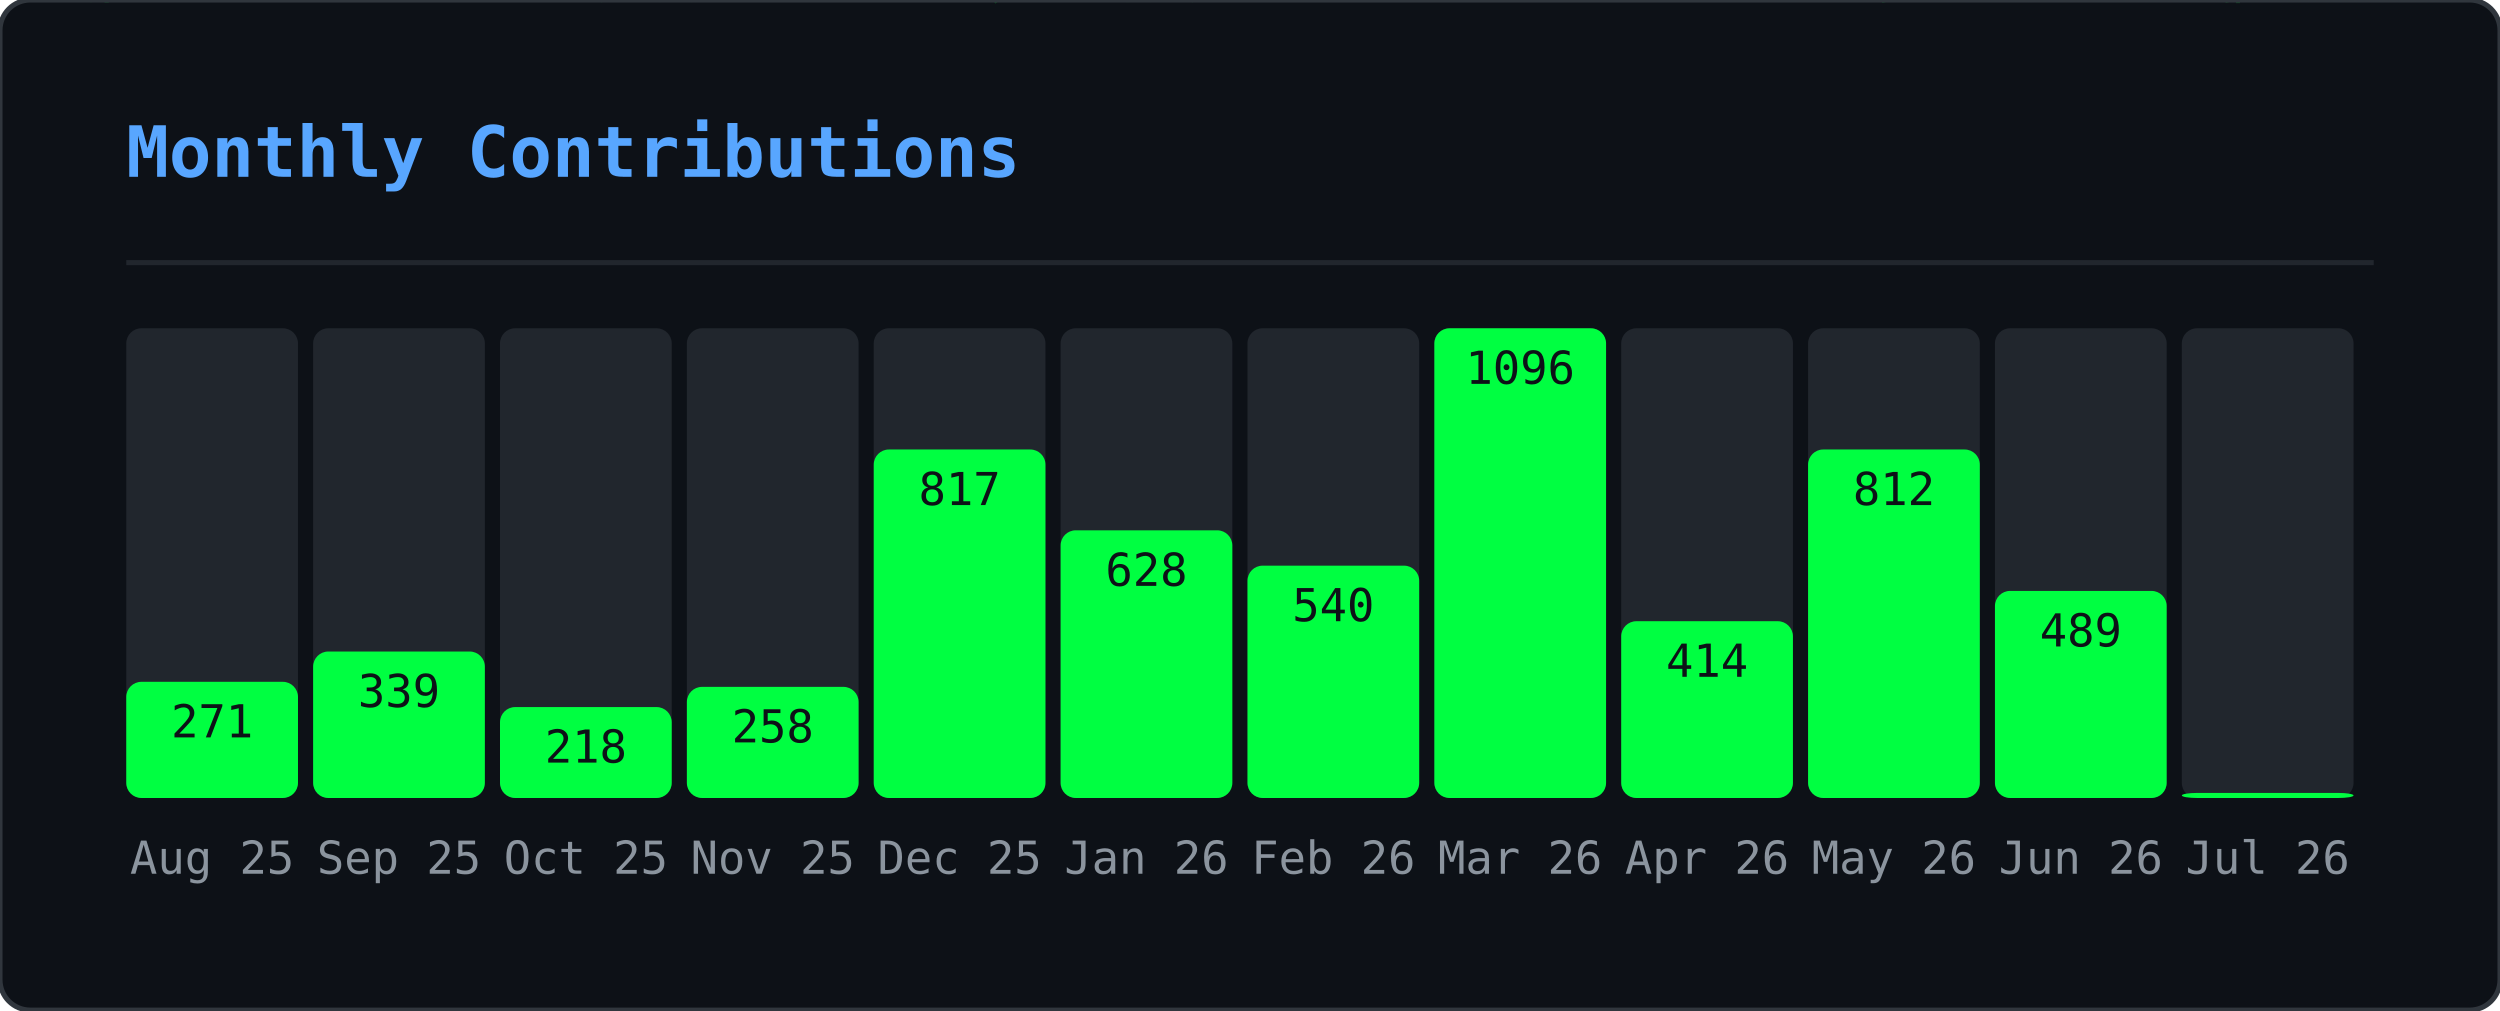
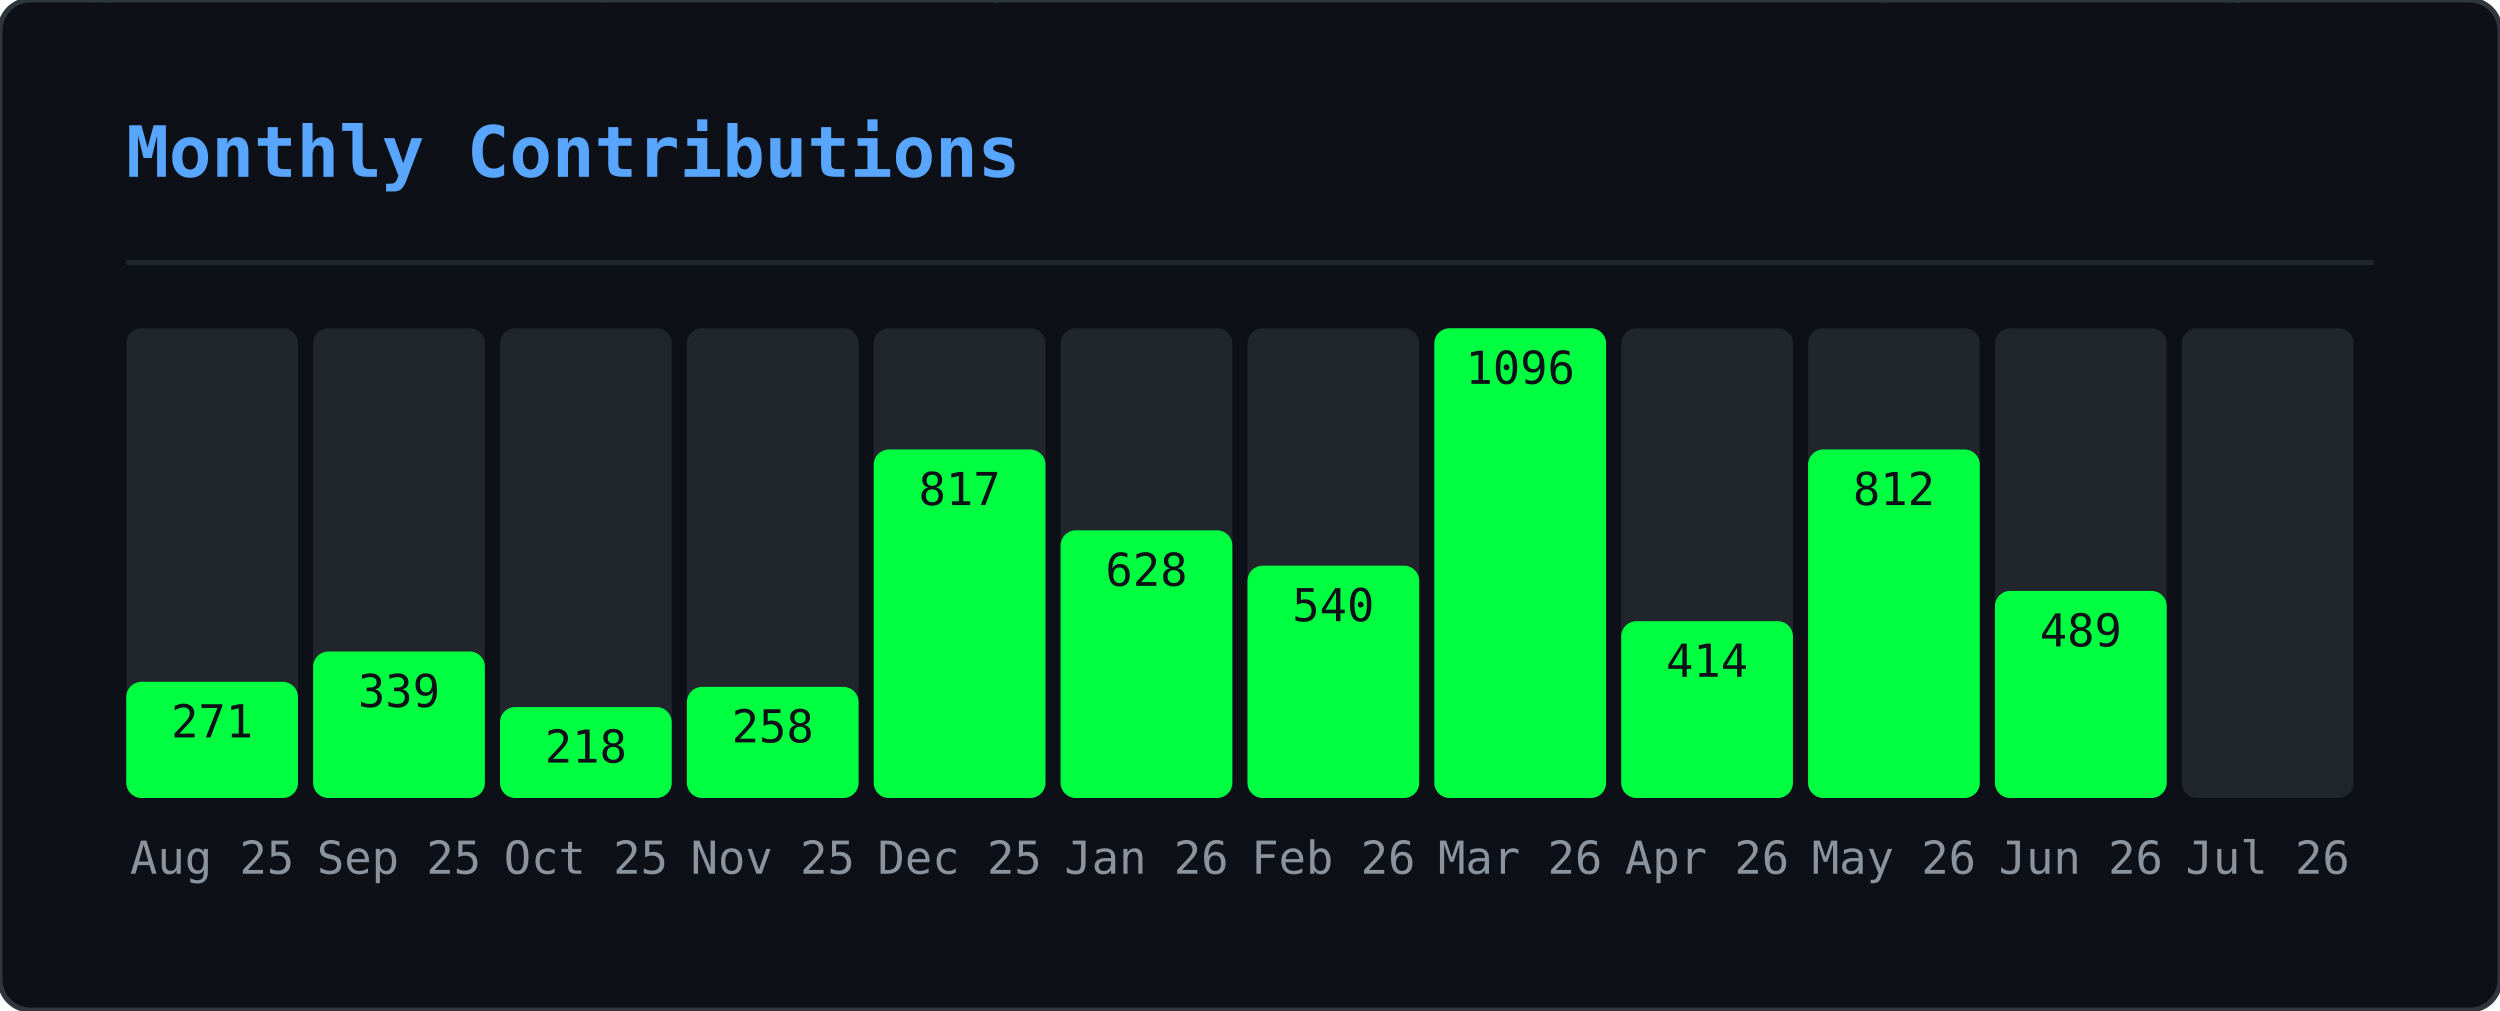
<svg xmlns="http://www.w3.org/2000/svg" width="495" height="200" viewBox="0 0 495 200">
  <defs>
    <clipPath id="gmo-clip">
      <rect width="495" height="200" rx="6" />
    </clipPath>
  </defs>
  <rect width="495" height="200" rx="6" fill="#0d1117" />
  <g clip-path="url(#gmo-clip)">
    <g opacity="0.22">
      <style>@keyframes gmo0{from{transform:translateY(-46px)}to{transform:translateY(214px)}}@keyframes gmo1{from{transform:translateY(-46px)}to{transform:translateY(214px)}}@keyframes gmo2{from{transform:translateY(-46px)}to{transform:translateY(214px)}}@keyframes gmo3{from{transform:translateY(-46px)}to{transform:translateY(214px)}}@keyframes gmo4{from{transform:translateY(-46px)}to{transform:translateY(214px)}}@keyframes gmo5{from{transform:translateY(-46px)}to{transform:translateY(214px)}}@keyframes gmo6{from{transform:translateY(-46px)}to{transform:translateY(214px)}}@keyframes gmo7{from{transform:translateY(-46px)}to{transform:translateY(214px)}}@keyframes gmo8{from{transform:translateY(-46px)}to{transform:translateY(214px)}}@keyframes gmo9{from{transform:translateY(-46px)}to{transform:translateY(214px)}}@keyframes gmo10{from{transform:translateY(-46px)}to{transform:translateY(214px)}}@keyframes gmo11{from{transform:translateY(-46px)}to{transform:translateY(214px)}}@keyframes gmo12{from{transform:translateY(-46px)}to{transform:translateY(214px)}}@keyframes gmo13{from{transform:translateY(-46px)}to{transform:translateY(214px)}}@keyframes gmo14{from{transform:translateY(-46px)}to{transform:translateY(214px)}}@keyframes gmo15{from{transform:translateY(-46px)}to{transform:translateY(214px)}}@keyframes gmo16{from{transform:translateY(-46px)}to{transform:translateY(214px)}}@keyframes gmo17{from{transform:translateY(-46px)}to{transform:translateY(214px)}}@keyframes gmo18{from{transform:translateY(-46px)}to{transform:translateY(214px)}}@keyframes gmo19{from{transform:translateY(-46px)}to{transform:translateY(214px)}}@keyframes gmo20{from{transform:translateY(-46px)}to{transform:translateY(214px)}}@keyframes gmo21{from{transform:translateY(-46px)}to{transform:translateY(214px)}}@keyframes gmo22{from{transform:translateY(-46px)}to{transform:translateY(214px)}}@keyframes gmo23{from{transform:translateY(-46px)}to{transform:translateY(214px)}}@keyframes gmo24{from{transform:translateY(-46px)}to{transform:translateY(214px)}}@keyframes gmo25{from{transform:translateY(-46px)}to{transform:translateY(214px)}}@keyframes gmo26{from{transform:translateY(-46px)}to{transform:translateY(214px)}}@keyframes gmo27{from{transform:translateY(-46px)}to{transform:translateY(214px)}}@keyframes gmo28{from{transform:translateY(-46px)}to{transform:translateY(214px)}}@keyframes gmo29{from{transform:translateY(-46px)}to{transform:translateY(214px)}}@keyframes gmo30{from{transform:translateY(-46px)}to{transform:translateY(214px)}}@keyframes gmo31{from{transform:translateY(-46px)}to{transform:translateY(214px)}}@keyframes gmo32{from{transform:translateY(-46px)}to{transform:translateY(214px)}}@keyframes gmo33{from{transform:translateY(-46px)}to{transform:translateY(214px)}}@keyframes gmo34{from{transform:translateY(-46px)}to{transform:translateY(214px)}}@keyframes gmo35{from{transform:translateY(-46px)}to{transform:translateY(214px)}}@keyframes gmo36{from{transform:translateY(-46px)}to{transform:translateY(214px)}}@keyframes gmo37{from{transform:translateY(-46px)}to{transform:translateY(214px)}}</style>
      <g style="animation:gmo0 3.17s linear infinite;animation-delay:-1.98s">
        <text x="347" y="0" font-family="monospace" font-size="12" fill="#00ff41">ｵ</text>
        <text x="347" y="-14" font-family="monospace" font-size="12" fill="#00ff41" opacity="0.75">ｹ</text>
        <text x="347" y="-28" font-family="monospace" font-size="12" fill="#00ff41" opacity="0.50">ﾙ</text>
        <text x="347" y="-42" font-family="monospace" font-size="12" fill="#00ff41" opacity="0.25">ﾝ</text>
      </g>
      <g style="animation:gmo1 2.45s linear infinite;animation-delay:-0.88s">
        <text x="370" y="0" font-family="monospace" font-size="12" fill="#00ff41">ｬ</text>
        <text x="370" y="-14" font-family="monospace" font-size="12" fill="#00ff41" opacity="0.75">ﾈ</text>
        <text x="370" y="-28" font-family="monospace" font-size="12" fill="#00ff41" opacity="0.50">ｪ</text>
        <text x="370" y="-42" font-family="monospace" font-size="12" fill="#00ff41" opacity="0.25">ﾒ</text>
      </g>
      <g style="animation:gmo2 1.54s linear infinite;animation-delay:-0.38s">
        <text x="143" y="0" font-family="monospace" font-size="12" fill="#00ff41">ｼ</text>
        <text x="143" y="-14" font-family="monospace" font-size="12" fill="#00ff41" opacity="0.75">ﾆ</text>
        <text x="143" y="-28" font-family="monospace" font-size="12" fill="#00ff41" opacity="0.50">ﾃ</text>
        <text x="143" y="-42" font-family="monospace" font-size="12" fill="#00ff41" opacity="0.25">ﾍ</text>
      </g>
      <g style="animation:gmo3 1.56s linear infinite;animation-delay:-0.33s">
        <text x="195" y="0" font-family="monospace" font-size="12" fill="#00ff41">ｯ</text>
        <text x="195" y="-14" font-family="monospace" font-size="12" fill="#00ff41" opacity="0.75">ﾃ</text>
        <text x="195" y="-28" font-family="monospace" font-size="12" fill="#00ff41" opacity="0.50">0</text>
        <text x="195" y="-42" font-family="monospace" font-size="12" fill="#00ff41" opacity="0.25">ﾐ</text>
      </g>
      <g style="animation:gmo4 2.69s linear infinite;animation-delay:-1.17s">
        <text x="23" y="0" font-family="monospace" font-size="12" fill="#00ff41">ｾ</text>
        <text x="23" y="-14" font-family="monospace" font-size="12" fill="#00ff41" opacity="0.75">3</text>
        <text x="23" y="-28" font-family="monospace" font-size="12" fill="#00ff41" opacity="0.50">ﾔ</text>
        <text x="23" y="-42" font-family="monospace" font-size="12" fill="#00ff41" opacity="0.25">ｭ</text>
      </g>
      <g style="animation:gmo5 1.52s linear infinite;animation-delay:-0.85s">
        <text x="277" y="0" font-family="monospace" font-size="12" fill="#00ff41">ｪ</text>
        <text x="277" y="-14" font-family="monospace" font-size="12" fill="#00ff41" opacity="0.75">ﾕ</text>
        <text x="277" y="-28" font-family="monospace" font-size="12" fill="#00ff41" opacity="0.50">5</text>
        <text x="277" y="-42" font-family="monospace" font-size="12" fill="#00ff41" opacity="0.25">ﾁ</text>
      </g>
      <g style="animation:gmo6 1.74s linear infinite;animation-delay:-1.14s">
        <text x="456" y="0" font-family="monospace" font-size="12" fill="#00ff41">0</text>
        <text x="456" y="-14" font-family="monospace" font-size="12" fill="#00ff41" opacity="0.75">ｬ</text>
        <text x="456" y="-28" font-family="monospace" font-size="12" fill="#00ff41" opacity="0.50">ﾗ</text>
        <text x="456" y="-42" font-family="monospace" font-size="12" fill="#00ff41" opacity="0.25">ｭ</text>
      </g>
      <g style="animation:gmo7 3.18s linear infinite;animation-delay:-3.10s">
        <text x="60" y="0" font-family="monospace" font-size="12" fill="#00ff41">9</text>
        <text x="60" y="-14" font-family="monospace" font-size="12" fill="#00ff41" opacity="0.75">ｿ</text>
        <text x="60" y="-28" font-family="monospace" font-size="12" fill="#00ff41" opacity="0.50">1</text>
        <text x="60" y="-42" font-family="monospace" font-size="12" fill="#00ff41" opacity="0.25">ﾔ</text>
      </g>
      <g style="animation:gmo8 2.71s linear infinite;animation-delay:-1.03s">
        <text x="250" y="0" font-family="monospace" font-size="12" fill="#00ff41">ﾆ</text>
        <text x="250" y="-14" font-family="monospace" font-size="12" fill="#00ff41" opacity="0.75">ｳ</text>
        <text x="250" y="-28" font-family="monospace" font-size="12" fill="#00ff41" opacity="0.50">ﾔ</text>
        <text x="250" y="-42" font-family="monospace" font-size="12" fill="#00ff41" opacity="0.25">ｶ</text>
      </g>
      <g style="animation:gmo9 2.04s linear infinite;animation-delay:-2.01s">
        <text x="69" y="0" font-family="monospace" font-size="12" fill="#00ff41">ﾑ</text>
        <text x="69" y="-14" font-family="monospace" font-size="12" fill="#00ff41" opacity="0.75">0</text>
        <text x="69" y="-28" font-family="monospace" font-size="12" fill="#00ff41" opacity="0.50">ﾜ</text>
        <text x="69" y="-42" font-family="monospace" font-size="12" fill="#00ff41" opacity="0.25">ｾ</text>
      </g>
      <g style="animation:gmo10 2.79s linear infinite;animation-delay:-1.46s">
        <text x="434" y="0" font-family="monospace" font-size="12" fill="#00ff41">ﾐ</text>
        <text x="434" y="-14" font-family="monospace" font-size="12" fill="#00ff41" opacity="0.75">ﾐ</text>
        <text x="434" y="-28" font-family="monospace" font-size="12" fill="#00ff41" opacity="0.50">ｨ</text>
        <text x="434" y="-42" font-family="monospace" font-size="12" fill="#00ff41" opacity="0.25">ｱ</text>
      </g>
      <g style="animation:gmo11 2.20s linear infinite;animation-delay:-1.15s">
        <text x="128" y="0" font-family="monospace" font-size="12" fill="#00ff41">ﾔ</text>
        <text x="128" y="-14" font-family="monospace" font-size="12" fill="#00ff41" opacity="0.75">ﾈ</text>
        <text x="128" y="-28" font-family="monospace" font-size="12" fill="#00ff41" opacity="0.50">ｺ</text>
        <text x="128" y="-42" font-family="monospace" font-size="12" fill="#00ff41" opacity="0.25">ﾏ</text>
      </g>
      <g style="animation:gmo12 1.68s linear infinite;animation-delay:-0.15s">
        <text x="16" y="0" font-family="monospace" font-size="12" fill="#00ff41">ｦ</text>
        <text x="16" y="-14" font-family="monospace" font-size="12" fill="#00ff41" opacity="0.75">ｹ</text>
        <text x="16" y="-28" font-family="monospace" font-size="12" fill="#00ff41" opacity="0.50">9</text>
        <text x="16" y="-42" font-family="monospace" font-size="12" fill="#00ff41" opacity="0.25">ﾂ</text>
      </g>
      <g style="animation:gmo13 2.59s linear infinite;animation-delay:-1.86s">
        <text x="211" y="0" font-family="monospace" font-size="12" fill="#00ff41">6</text>
        <text x="211" y="-14" font-family="monospace" font-size="12" fill="#00ff41" opacity="0.75">7</text>
        <text x="211" y="-28" font-family="monospace" font-size="12" fill="#00ff41" opacity="0.50">3</text>
        <text x="211" y="-42" font-family="monospace" font-size="12" fill="#00ff41" opacity="0.25">ｹ</text>
      </g>
      <g style="animation:gmo14 2.60s linear infinite;animation-delay:-0.65s">
        <text x="346" y="0" font-family="monospace" font-size="12" fill="#00ff41">ｶ</text>
        <text x="346" y="-14" font-family="monospace" font-size="12" fill="#00ff41" opacity="0.75">3</text>
        <text x="346" y="-28" font-family="monospace" font-size="12" fill="#00ff41" opacity="0.50">ｮ</text>
        <text x="346" y="-42" font-family="monospace" font-size="12" fill="#00ff41" opacity="0.25">ｼ</text>
      </g>
      <g style="animation:gmo15 2.37s linear infinite;animation-delay:-0.49s">
        <text x="70" y="0" font-family="monospace" font-size="12" fill="#00ff41">7</text>
        <text x="70" y="-14" font-family="monospace" font-size="12" fill="#00ff41" opacity="0.75">0</text>
        <text x="70" y="-28" font-family="monospace" font-size="12" fill="#00ff41" opacity="0.50">ﾊ</text>
        <text x="70" y="-42" font-family="monospace" font-size="12" fill="#00ff41" opacity="0.25">ﾔ</text>
      </g>
      <g style="animation:gmo16 1.89s linear infinite;animation-delay:-0.64s">
        <text x="421" y="0" font-family="monospace" font-size="12" fill="#00ff41">ﾁ</text>
        <text x="421" y="-14" font-family="monospace" font-size="12" fill="#00ff41" opacity="0.75">8</text>
        <text x="421" y="-28" font-family="monospace" font-size="12" fill="#00ff41" opacity="0.50">ﾓ</text>
        <text x="421" y="-42" font-family="monospace" font-size="12" fill="#00ff41" opacity="0.25">ﾘ</text>
      </g>
      <g style="animation:gmo17 1.82s linear infinite;animation-delay:-0.95s">
        <text x="117" y="0" font-family="monospace" font-size="12" fill="#00ff41">ﾗ</text>
        <text x="117" y="-14" font-family="monospace" font-size="12" fill="#00ff41" opacity="0.75">ｴ</text>
        <text x="117" y="-28" font-family="monospace" font-size="12" fill="#00ff41" opacity="0.50">ｯ</text>
        <text x="117" y="-42" font-family="monospace" font-size="12" fill="#00ff41" opacity="0.25">ﾍ</text>
      </g>
      <g style="animation:gmo18 2.63s linear infinite;animation-delay:-1.87s">
        <text x="274" y="0" font-family="monospace" font-size="12" fill="#00ff41">ﾚ</text>
        <text x="274" y="-14" font-family="monospace" font-size="12" fill="#00ff41" opacity="0.75">ﾐ</text>
        <text x="274" y="-28" font-family="monospace" font-size="12" fill="#00ff41" opacity="0.50">ｶ</text>
        <text x="274" y="-42" font-family="monospace" font-size="12" fill="#00ff41" opacity="0.25">0</text>
      </g>
      <g style="animation:gmo19 2.65s linear infinite;animation-delay:-1.13s">
        <text x="438" y="0" font-family="monospace" font-size="12" fill="#00ff41">ｬ</text>
        <text x="438" y="-14" font-family="monospace" font-size="12" fill="#00ff41" opacity="0.75">ﾇ</text>
        <text x="438" y="-28" font-family="monospace" font-size="12" fill="#00ff41" opacity="0.50">ｶ</text>
        <text x="438" y="-42" font-family="monospace" font-size="12" fill="#00ff41" opacity="0.25">ﾖ</text>
      </g>
      <g style="animation:gmo20 2.58s linear infinite;animation-delay:-0.10s">
        <text x="220" y="0" font-family="monospace" font-size="12" fill="#00ff41">ｲ</text>
        <text x="220" y="-14" font-family="monospace" font-size="12" fill="#00ff41" opacity="0.75">ﾜ</text>
        <text x="220" y="-28" font-family="monospace" font-size="12" fill="#00ff41" opacity="0.50">8</text>
        <text x="220" y="-42" font-family="monospace" font-size="12" fill="#00ff41" opacity="0.25">ﾜ</text>
      </g>
      <g style="animation:gmo21 3.19s linear infinite;animation-delay:-2.81s">
        <text x="157" y="0" font-family="monospace" font-size="12" fill="#00ff41">ﾎ</text>
        <text x="157" y="-14" font-family="monospace" font-size="12" fill="#00ff41" opacity="0.75">ﾎ</text>
        <text x="157" y="-28" font-family="monospace" font-size="12" fill="#00ff41" opacity="0.50">ﾝ</text>
        <text x="157" y="-42" font-family="monospace" font-size="12" fill="#00ff41" opacity="0.25">ﾐ</text>
      </g>
      <g style="animation:gmo22 2.13s linear infinite;animation-delay:-1.11s">
        <text x="243" y="0" font-family="monospace" font-size="12" fill="#00ff41">6</text>
        <text x="243" y="-14" font-family="monospace" font-size="12" fill="#00ff41" opacity="0.75">ｧ</text>
        <text x="243" y="-28" font-family="monospace" font-size="12" fill="#00ff41" opacity="0.50">ﾕ</text>
        <text x="243" y="-42" font-family="monospace" font-size="12" fill="#00ff41" opacity="0.25">ﾛ</text>
      </g>
      <g style="animation:gmo23 2.82s linear infinite;animation-delay:-2.46s">
        <text x="136" y="0" font-family="monospace" font-size="12" fill="#00ff41">ｱ</text>
        <text x="136" y="-14" font-family="monospace" font-size="12" fill="#00ff41" opacity="0.75">3</text>
        <text x="136" y="-28" font-family="monospace" font-size="12" fill="#00ff41" opacity="0.50">5</text>
        <text x="136" y="-42" font-family="monospace" font-size="12" fill="#00ff41" opacity="0.25">ﾄ</text>
      </g>
      <g style="animation:gmo24 2.59s linear infinite;animation-delay:-1.04s">
        <text x="259" y="0" font-family="monospace" font-size="12" fill="#00ff41">8</text>
        <text x="259" y="-14" font-family="monospace" font-size="12" fill="#00ff41" opacity="0.75">ﾀ</text>
        <text x="259" y="-28" font-family="monospace" font-size="12" fill="#00ff41" opacity="0.50">ｻ</text>
        <text x="259" y="-42" font-family="monospace" font-size="12" fill="#00ff41" opacity="0.25">ﾘ</text>
      </g>
      <g style="animation:gmo25 3.12s linear infinite;animation-delay:-0.27s">
        <text x="233" y="0" font-family="monospace" font-size="12" fill="#00ff41">ｷ</text>
        <text x="233" y="-14" font-family="monospace" font-size="12" fill="#00ff41" opacity="0.75">ﾍ</text>
        <text x="233" y="-28" font-family="monospace" font-size="12" fill="#00ff41" opacity="0.50">ﾁ</text>
        <text x="233" y="-42" font-family="monospace" font-size="12" fill="#00ff41" opacity="0.25">ｪ</text>
      </g>
      <g style="animation:gmo26 2.75s linear infinite;animation-delay:-0.30s">
        <text x="382" y="0" font-family="monospace" font-size="12" fill="#00ff41">ｭ</text>
        <text x="382" y="-14" font-family="monospace" font-size="12" fill="#00ff41" opacity="0.75">3</text>
        <text x="382" y="-28" font-family="monospace" font-size="12" fill="#00ff41" opacity="0.50">ﾗ</text>
        <text x="382" y="-42" font-family="monospace" font-size="12" fill="#00ff41" opacity="0.25">ﾂ</text>
      </g>
      <g style="animation:gmo27 2.43s linear infinite;animation-delay:-0.93s">
        <text x="135" y="0" font-family="monospace" font-size="12" fill="#00ff41">ﾌ</text>
        <text x="135" y="-14" font-family="monospace" font-size="12" fill="#00ff41" opacity="0.75">ﾀ</text>
        <text x="135" y="-28" font-family="monospace" font-size="12" fill="#00ff41" opacity="0.50">ｩ</text>
        <text x="135" y="-42" font-family="monospace" font-size="12" fill="#00ff41" opacity="0.25">ﾗ</text>
      </g>
      <g style="animation:gmo28 1.82s linear infinite;animation-delay:-1.45s">
        <text x="292" y="0" font-family="monospace" font-size="12" fill="#00ff41">ｴ</text>
        <text x="292" y="-14" font-family="monospace" font-size="12" fill="#00ff41" opacity="0.75">ﾏ</text>
        <text x="292" y="-28" font-family="monospace" font-size="12" fill="#00ff41" opacity="0.50">ｼ</text>
        <text x="292" y="-42" font-family="monospace" font-size="12" fill="#00ff41" opacity="0.25">ｱ</text>
      </g>
      <g style="animation:gmo29 2.70s linear infinite;animation-delay:-0.09s">
        <text x="226" y="0" font-family="monospace" font-size="12" fill="#00ff41">ｸ</text>
        <text x="226" y="-14" font-family="monospace" font-size="12" fill="#00ff41" opacity="0.75">ﾍ</text>
        <text x="226" y="-28" font-family="monospace" font-size="12" fill="#00ff41" opacity="0.50">ﾏ</text>
        <text x="226" y="-42" font-family="monospace" font-size="12" fill="#00ff41" opacity="0.25">ﾇ</text>
      </g>
      <g style="animation:gmo30 2.38s linear infinite;animation-delay:-0.91s">
        <text x="359" y="0" font-family="monospace" font-size="12" fill="#00ff41">ｽ</text>
        <text x="359" y="-14" font-family="monospace" font-size="12" fill="#00ff41" opacity="0.75">ｹ</text>
        <text x="359" y="-28" font-family="monospace" font-size="12" fill="#00ff41" opacity="0.50">ｳ</text>
        <text x="359" y="-42" font-family="monospace" font-size="12" fill="#00ff41" opacity="0.25">ｪ</text>
      </g>
      <g style="animation:gmo31 2.02s linear infinite;animation-delay:-1.07s">
        <text x="440" y="0" font-family="monospace" font-size="12" fill="#00ff41">ｨ</text>
        <text x="440" y="-14" font-family="monospace" font-size="12" fill="#00ff41" opacity="0.75">ｶ</text>
        <text x="440" y="-28" font-family="monospace" font-size="12" fill="#00ff41" opacity="0.50">ｲ</text>
        <text x="440" y="-42" font-family="monospace" font-size="12" fill="#00ff41" opacity="0.25">0</text>
      </g>
      <g style="animation:gmo32 2.12s linear infinite;animation-delay:-0.56s">
        <text x="300" y="0" font-family="monospace" font-size="12" fill="#00ff41">ﾂ</text>
        <text x="300" y="-14" font-family="monospace" font-size="12" fill="#00ff41" opacity="0.75">ｻ</text>
        <text x="300" y="-28" font-family="monospace" font-size="12" fill="#00ff41" opacity="0.50">ｭ</text>
        <text x="300" y="-42" font-family="monospace" font-size="12" fill="#00ff41" opacity="0.25">ｬ</text>
      </g>
      <g style="animation:gmo33 2.94s linear infinite;animation-delay:-0.60s">
        <text x="350" y="0" font-family="monospace" font-size="12" fill="#00ff41">1</text>
        <text x="350" y="-14" font-family="monospace" font-size="12" fill="#00ff41" opacity="0.75">ﾓ</text>
        <text x="350" y="-28" font-family="monospace" font-size="12" fill="#00ff41" opacity="0.50">8</text>
        <text x="350" y="-42" font-family="monospace" font-size="12" fill="#00ff41" opacity="0.25">4</text>
      </g>
      <g style="animation:gmo34 1.56s linear infinite;animation-delay:-0.30s">
        <text x="230" y="0" font-family="monospace" font-size="12" fill="#00ff41">1</text>
        <text x="230" y="-14" font-family="monospace" font-size="12" fill="#00ff41" opacity="0.75">ﾝ</text>
        <text x="230" y="-28" font-family="monospace" font-size="12" fill="#00ff41" opacity="0.50">ｭ</text>
        <text x="230" y="-42" font-family="monospace" font-size="12" fill="#00ff41" opacity="0.25">ﾘ</text>
      </g>
      <g style="animation:gmo35 1.82s linear infinite;animation-delay:-1.61s">
        <text x="24" y="0" font-family="monospace" font-size="12" fill="#00ff41">7</text>
        <text x="24" y="-14" font-family="monospace" font-size="12" fill="#00ff41" opacity="0.75">ｲ</text>
        <text x="24" y="-28" font-family="monospace" font-size="12" fill="#00ff41" opacity="0.50">ｱ</text>
        <text x="24" y="-42" font-family="monospace" font-size="12" fill="#00ff41" opacity="0.25">ｱ</text>
      </g>
      <g style="animation:gmo36 3.09s linear infinite;animation-delay:-2.58s">
        <text x="18" y="0" font-family="monospace" font-size="12" fill="#00ff41">ﾈ</text>
        <text x="18" y="-14" font-family="monospace" font-size="12" fill="#00ff41" opacity="0.75">ｿ</text>
        <text x="18" y="-28" font-family="monospace" font-size="12" fill="#00ff41" opacity="0.50">ｵ</text>
        <text x="18" y="-42" font-family="monospace" font-size="12" fill="#00ff41" opacity="0.25">ｴ</text>
      </g>
      <g style="animation:gmo37 2.82s linear infinite;animation-delay:-0.52s">
        <text x="457" y="0" font-family="monospace" font-size="12" fill="#00ff41">1</text>
        <text x="457" y="-14" font-family="monospace" font-size="12" fill="#00ff41" opacity="0.75">ｹ</text>
        <text x="457" y="-28" font-family="monospace" font-size="12" fill="#00ff41" opacity="0.50">ﾔ</text>
        <text x="457" y="-42" font-family="monospace" font-size="12" fill="#00ff41" opacity="0.25">ｴ</text>
      </g>
    </g>
  </g>
  <rect width="495" height="200" rx="6" fill="none" stroke="#30363d" stroke-width="1" />
  <text x="25" y="35" font-family="monospace" font-size="14" font-weight="600" fill="#58a6ff">Monthly Contributions</text>
  <line x1="25" y1="52" x2="470" y2="52" stroke="#21262d" stroke-width="1" />
  <rect x="25" y="65" width="34" height="93" rx="3" fill="#21262d" />
  <rect x="25" y="135" width="34" height="23" rx="3" fill="#00ff41" />
  <text x="42" y="173" text-anchor="middle" font-family="monospace" font-size="9" fill="#8b949e">Aug 25</text>
  <text x="42" y="146" text-anchor="middle" font-family="monospace" font-size="9" fill="#0d1117">271</text>
  <rect x="62" y="65" width="34" height="93" rx="3" fill="#21262d" />
  <rect x="62" y="129" width="34" height="29" rx="3" fill="#00ff41" />
  <text x="79" y="173" text-anchor="middle" font-family="monospace" font-size="9" fill="#8b949e">Sep 25</text>
  <text x="79" y="140" text-anchor="middle" font-family="monospace" font-size="9" fill="#0d1117">339</text>
  <rect x="99" y="65" width="34" height="93" rx="3" fill="#21262d" />
  <rect x="99" y="140" width="34" height="18" rx="3" fill="#00ff41" />
  <text x="116" y="173" text-anchor="middle" font-family="monospace" font-size="9" fill="#8b949e">Oct 25</text>
  <text x="116" y="151" text-anchor="middle" font-family="monospace" font-size="9" fill="#0d1117">218</text>
  <rect x="136" y="65" width="34" height="93" rx="3" fill="#21262d" />
  <rect x="136" y="136" width="34" height="22" rx="3" fill="#00ff41" />
  <text x="153" y="173" text-anchor="middle" font-family="monospace" font-size="9" fill="#8b949e">Nov 25</text>
  <text x="153" y="147" text-anchor="middle" font-family="monospace" font-size="9" fill="#0d1117">258</text>
  <rect x="173" y="65" width="34" height="93" rx="3" fill="#21262d" />
  <rect x="173" y="89" width="34" height="69" rx="3" fill="#00ff41" />
  <text x="190" y="173" text-anchor="middle" font-family="monospace" font-size="9" fill="#8b949e">Dec 25</text>
  <text x="190" y="100" text-anchor="middle" font-family="monospace" font-size="9" fill="#0d1117">817</text>
  <rect x="210" y="65" width="34" height="93" rx="3" fill="#21262d" />
  <rect x="210" y="105" width="34" height="53" rx="3" fill="#00ff41" />
  <text x="227" y="173" text-anchor="middle" font-family="monospace" font-size="9" fill="#8b949e">Jan 26</text>
  <text x="227" y="116" text-anchor="middle" font-family="monospace" font-size="9" fill="#0d1117">628</text>
  <rect x="247" y="65" width="34" height="93" rx="3" fill="#21262d" />
  <rect x="247" y="112" width="34" height="46" rx="3" fill="#00ff41" />
  <text x="264" y="173" text-anchor="middle" font-family="monospace" font-size="9" fill="#8b949e">Feb 26</text>
  <text x="264" y="123" text-anchor="middle" font-family="monospace" font-size="9" fill="#0d1117">540</text>
  <rect x="284" y="65" width="34" height="93" rx="3" fill="#21262d" />
  <rect x="284" y="65" width="34" height="93" rx="3" fill="#00ff41" />
  <text x="301" y="173" text-anchor="middle" font-family="monospace" font-size="9" fill="#8b949e">Mar 26</text>
  <text x="301" y="76" text-anchor="middle" font-family="monospace" font-size="9" fill="#0d1117">1096</text>
  <rect x="321" y="65" width="34" height="93" rx="3" fill="#21262d" />
  <rect x="321" y="123" width="34" height="35" rx="3" fill="#00ff41" />
  <text x="338" y="173" text-anchor="middle" font-family="monospace" font-size="9" fill="#8b949e">Apr 26</text>
  <text x="338" y="134" text-anchor="middle" font-family="monospace" font-size="9" fill="#0d1117">414</text>
  <rect x="358" y="65" width="34" height="93" rx="3" fill="#21262d" />
  <rect x="358" y="89" width="34" height="69" rx="3" fill="#00ff41" />
  <text x="375" y="173" text-anchor="middle" font-family="monospace" font-size="9" fill="#8b949e">May 26</text>
  <text x="375" y="100" text-anchor="middle" font-family="monospace" font-size="9" fill="#0d1117">812</text>
  <rect x="395" y="65" width="34" height="93" rx="3" fill="#21262d" />
  <rect x="395" y="117" width="34" height="41" rx="3" fill="#00ff41" />
  <text x="412" y="173" text-anchor="middle" font-family="monospace" font-size="9" fill="#8b949e">Jun 26</text>
  <text x="412" y="128" text-anchor="middle" font-family="monospace" font-size="9" fill="#0d1117">489</text>
  <rect x="432" y="65" width="34" height="93" rx="3" fill="#21262d" />
-   <rect x="432" y="157" width="34" height="1" rx="3" fill="#00ff41" />
  <text x="449" y="173" text-anchor="middle" font-family="monospace" font-size="9" fill="#8b949e">Jul 26</text>
</svg>
